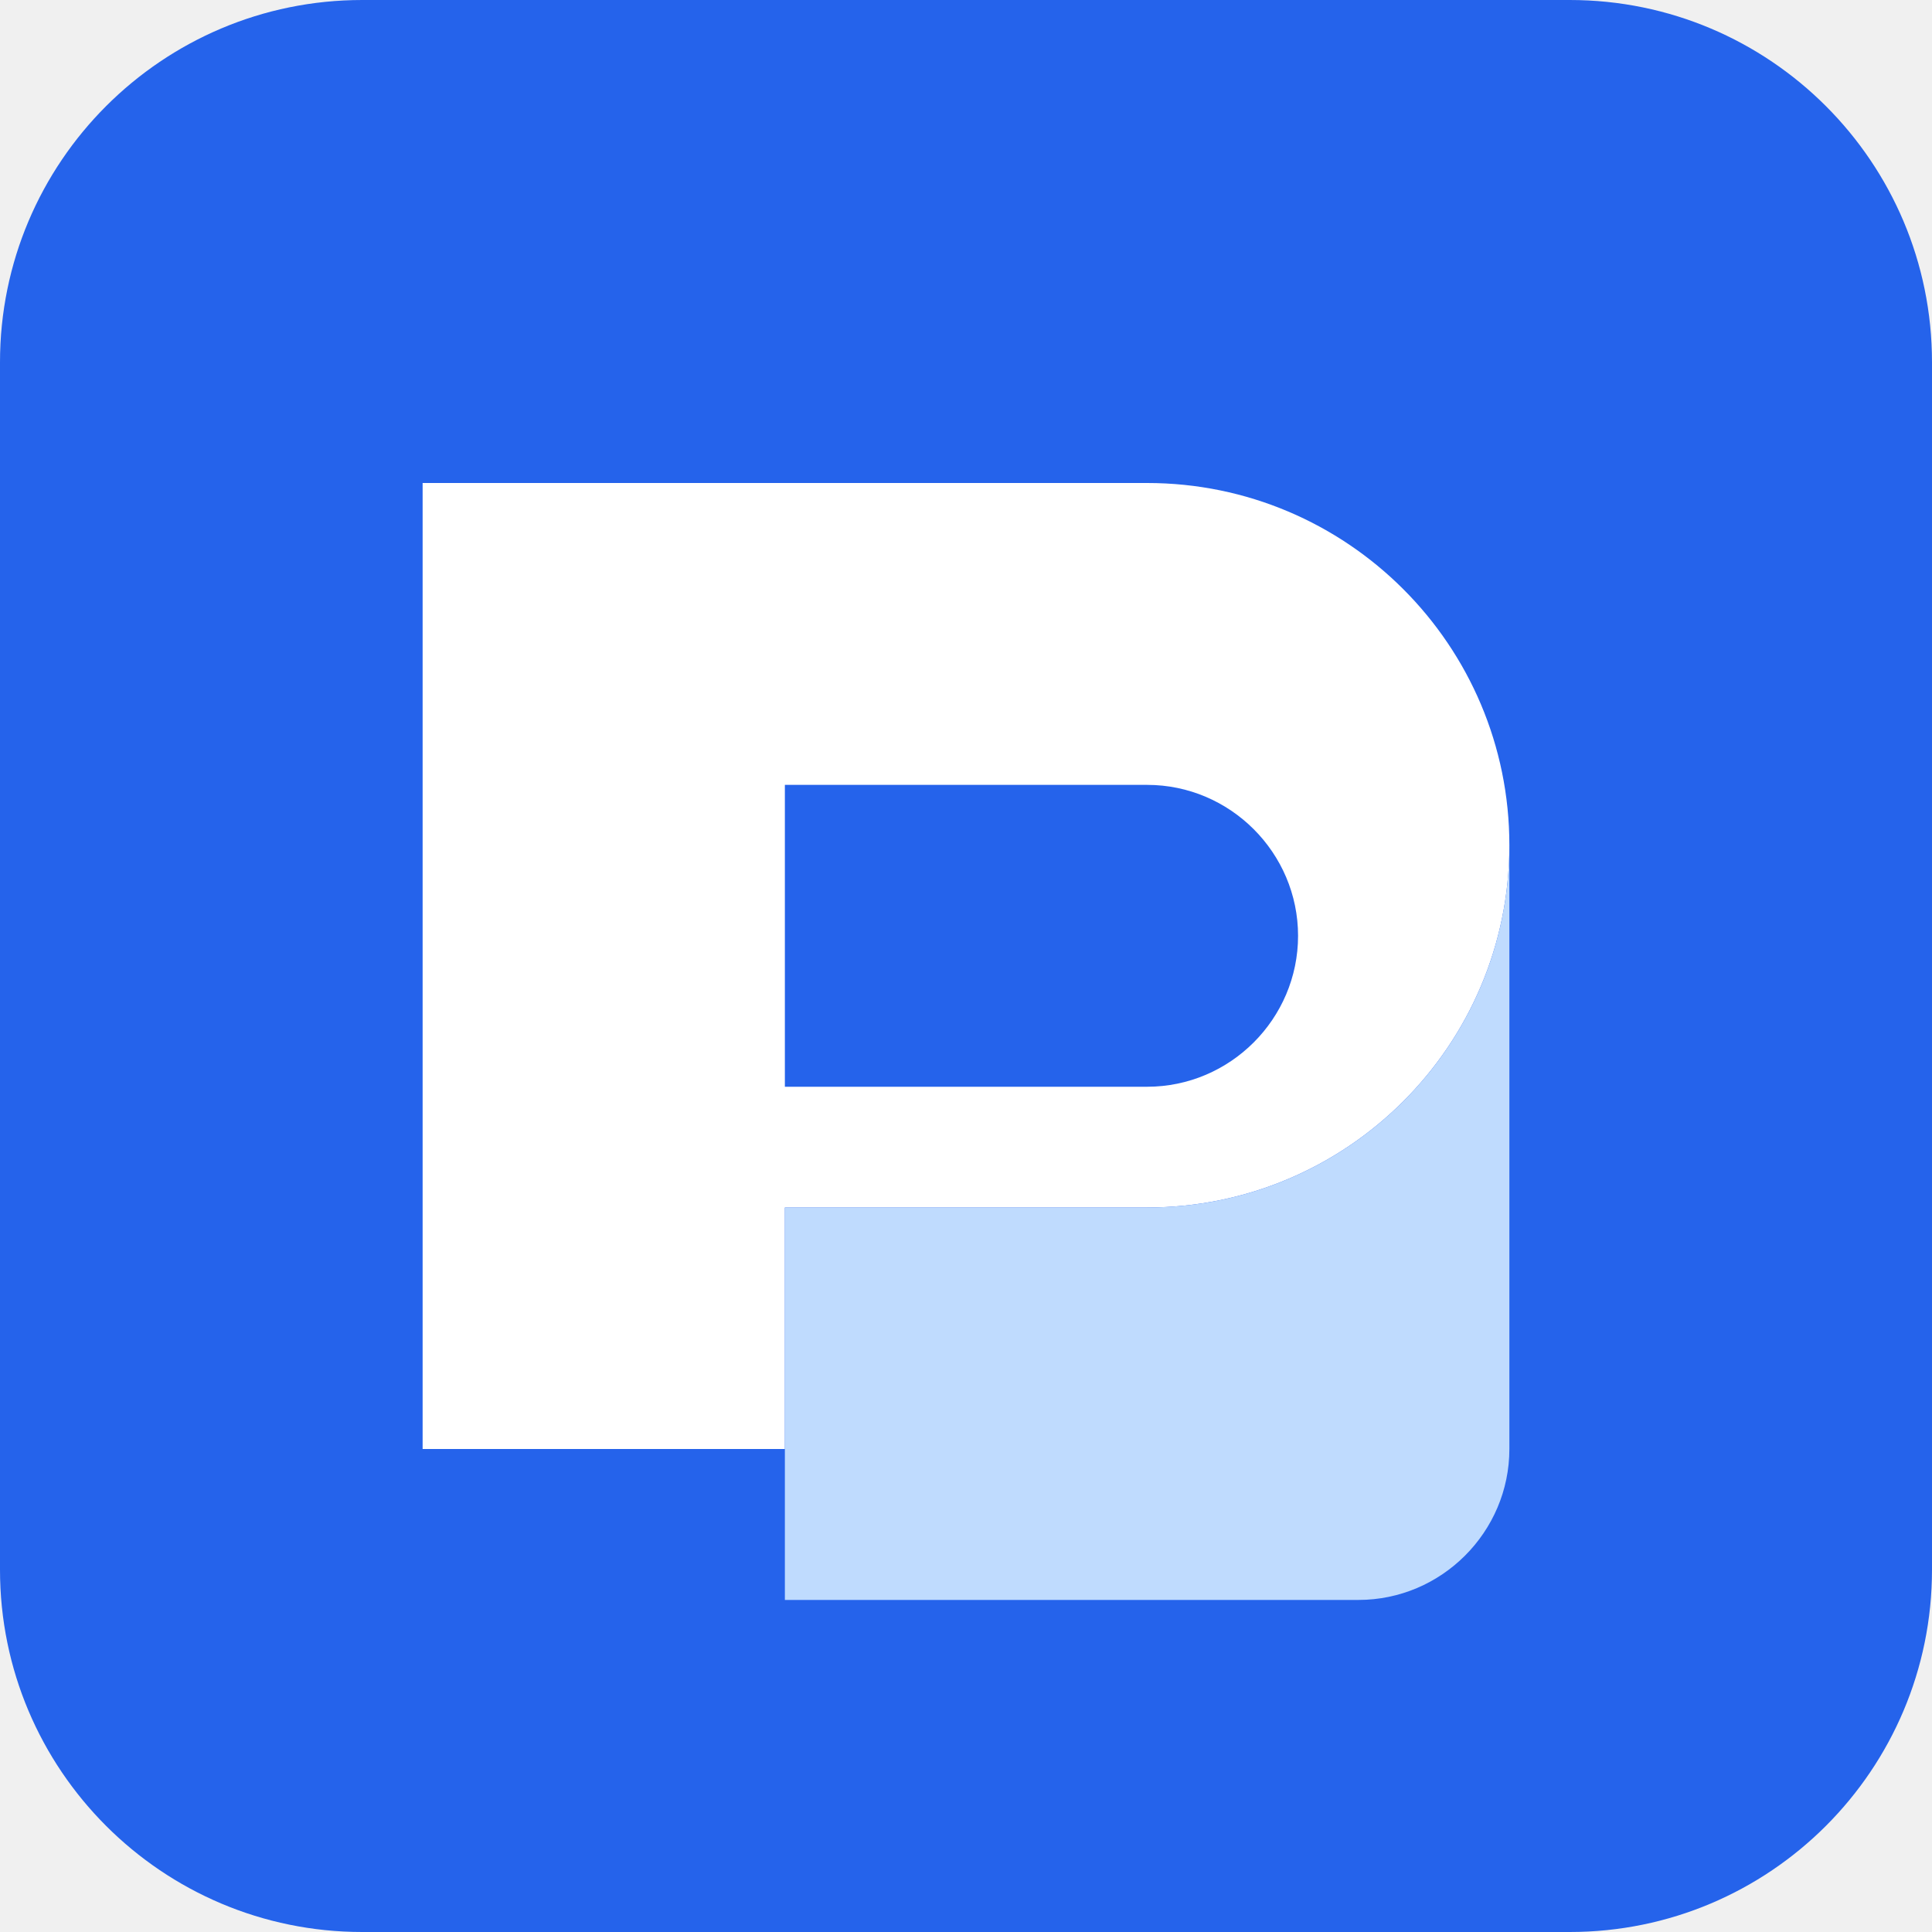
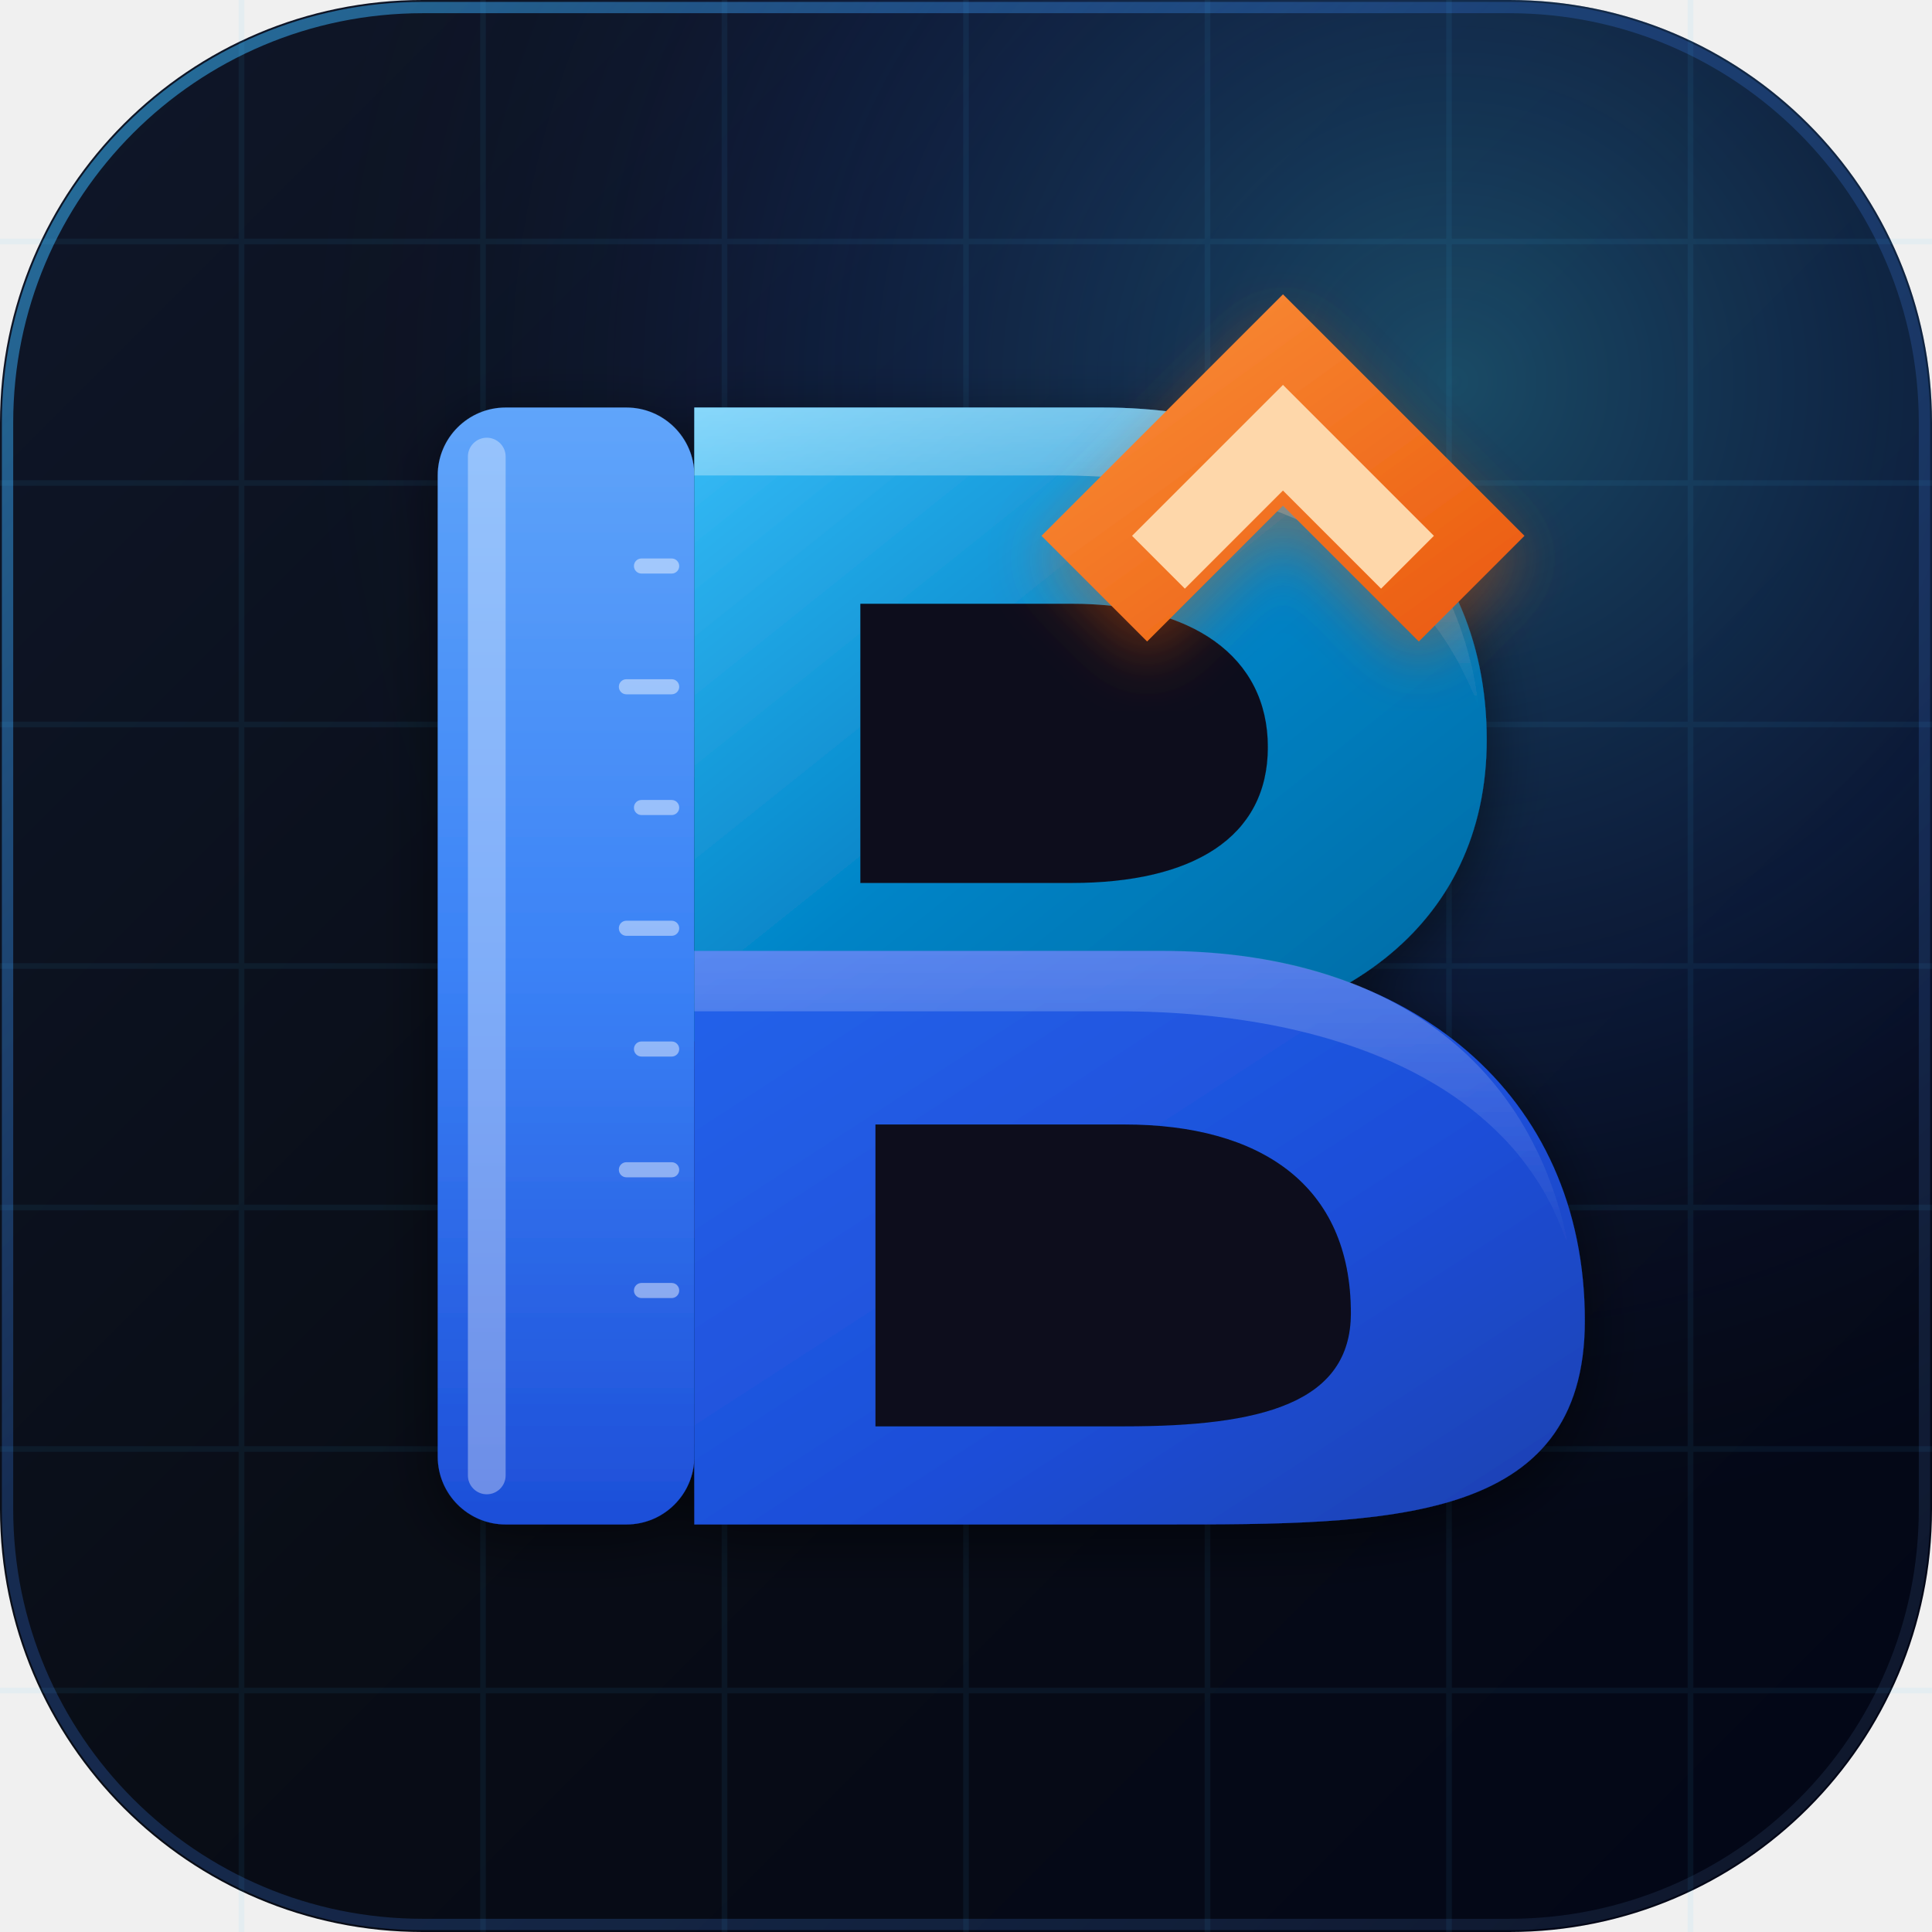
- <svg xmlns="http://www.w3.org/2000/svg" viewBox="0 0 512 512">
-   <rect width="512" height="512" rx="96" fill="#2563eb" />
-   <path d="M112 128h192c53 0 96 43 96 96s-43 96-96 96H208v64h-96V128Zm96 80v80h96c22 0 40-18 40-40s-18-40-40-40h-96Z" fill="#fff" />
-   <path d="M208 320h96c53 0 96-43 96-96v160c0 22-18 40-40 40H208v-104Z" fill="#bfdbfe" />
+ <svg xmlns="http://www.w3.org/2000/svg" viewBox="0 0 512 512" width="100%" height="100%">
+   <defs>
+     <linearGradient id="bgGrad" x1="0%" y1="0%" x2="100%" y2="100%">
+       <stop offset="0%" stop-color="#0f172a" />
+       <stop offset="50%" stop-color="#090d16" />
+       <stop offset="100%" stop-color="#020617" />
+     </linearGradient>
+     <radialGradient id="glowTop" cx="75%" cy="20%" r="60%">
+       <stop offset="0%" stop-color="#38bdf8" stop-opacity="0.35" />
+       <stop offset="60%" stop-color="#2563eb" stop-opacity="0.12" />
+       <stop offset="100%" stop-color="#0f172a" stop-opacity="0" />
+     </radialGradient>
+     <linearGradient id="borderGrad" x1="0%" y1="0%" x2="100%" y2="100%">
+       <stop offset="0%" stop-color="#38bdf8" stop-opacity="0.6" />
+       <stop offset="40%" stop-color="#3b82f6" stop-opacity="0.25" />
+       <stop offset="100%" stop-color="#1e293b" stop-opacity="0.4" />
+     </linearGradient>
+     <linearGradient id="stemGrad" x1="0%" y1="0%" x2="0%" y2="100%">
+       <stop offset="0%" stop-color="#60a5fa" />
+       <stop offset="50%" stop-color="#3b82f6" />
+       <stop offset="100%" stop-color="#1d4ed8" />
+     </linearGradient>
+     <linearGradient id="topFacet" x1="0%" y1="0%" x2="100%" y2="100%">
+       <stop offset="0%" stop-color="#38bdf8" />
+       <stop offset="50%" stop-color="#0284c7" />
+       <stop offset="100%" stop-color="#0369a1" />
+     </linearGradient>
+     <linearGradient id="botFacet" x1="0%" y1="0%" x2="100%" y2="100%">
+       <stop offset="0%" stop-color="#2563eb" />
+       <stop offset="60%" stop-color="#1d4ed8" />
+       <stop offset="100%" stop-color="#1e40af" />
+     </linearGradient>
+     <linearGradient id="accentOrange" x1="0%" y1="0%" x2="100%" y2="100%">
+       <stop offset="0%" stop-color="#fb923c" />
+       <stop offset="100%" stop-color="#ea580c" />
+     </linearGradient>
+     <linearGradient id="innerGlow" x1="0%" y1="0%" x2="0%" y2="100%">
+       <stop offset="0%" stop-color="#ffffff" stop-opacity="0.4" />
+       <stop offset="100%" stop-color="#ffffff" stop-opacity="0" />
+     </linearGradient>
+     <filter id="softShadow" x="-10%" y="-10%" width="130%" height="130%">
+       <feDropShadow dx="0" dy="16" stdDeviation="20" flood-color="#0284c7" flood-opacity="0.3" />
+       <feDropShadow dx="0" dy="4" stdDeviation="8" flood-color="#000000" flood-opacity="0.5" />
+     </filter>
+     <filter id="badgeShadow" x="-20%" y="-20%" width="140%" height="140%">
+       <feDropShadow dx="0" dy="6" stdDeviation="8" flood-color="#ea580c" flood-opacity="0.4" />
+     </filter>
+   </defs>
+   <rect width="512" height="512" rx="112" fill="url(#bgGrad)" />
+   <rect width="512" height="512" rx="112" fill="url(#glowTop)" />
+   <rect x="2" y="2" width="508" height="508" rx="110" fill="none" stroke="url(#borderGrad)" stroke-width="3" />
+   <g opacity="0.07" stroke="#38bdf8" stroke-width="1.5">
+     <line x1="64" y1="0" x2="64" y2="512" />
+     <line x1="128" y1="0" x2="128" y2="512" />
+     <line x1="192" y1="0" x2="192" y2="512" />
+     <line x1="256" y1="0" x2="256" y2="512" />
+     <line x1="320" y1="0" x2="320" y2="512" />
+     <line x1="384" y1="0" x2="384" y2="512" />
+     <line x1="448" y1="0" x2="448" y2="512" />
+     <line x1="0" y1="64" x2="512" y2="64" />
+     <line x1="0" y1="128" x2="512" y2="128" />
+     <line x1="0" y1="192" x2="512" y2="192" />
+     <line x1="0" y1="256" x2="512" y2="256" />
+     <line x1="0" y1="320" x2="512" y2="320" />
+     <line x1="0" y1="384" x2="512" y2="384" />
+     <line x1="0" y1="448" x2="512" y2="448" />
+   </g>
+   <g filter="url(#softShadow)">
+     <rect x="116" y="108" width="68" height="296" rx="18" fill="url(#stemGrad)" />
+     <rect x="124" y="116" width="10" height="280" rx="5" fill="#ffffff" opacity="0.35" />
+     <g fill="#ffffff" opacity="0.45">
+       <rect x="168" y="148" width="12" height="4" rx="2" />
+       <rect x="164" y="180" width="16" height="4" rx="2" />
+       <rect x="168" y="212" width="12" height="4" rx="2" />
+       <rect x="164" y="244" width="16" height="4" rx="2" />
+       <rect x="168" y="276" width="12" height="4" rx="2" />
+       <rect x="164" y="308" width="16" height="4" rx="2" />
+       <rect x="168" y="340" width="12" height="4" rx="2" />
+     </g>
+     <path d="M 184 108               H 292               C 352 108, 394 142, 394 196               C 394 246, 354 274, 298 276               H 184               Z" fill="url(#topFacet)" />
+     <path d="M 228 160               H 284               C 316 160, 336 174, 336 198               C 336 222, 316 234, 284 234               H 228               Z" fill="#0a101f" />
+     <path d="M 184 252               H 308               C 374 252, 420 290, 420 350               C 420 404, 368 404, 308 404               H 184               Z" fill="url(#botFacet)" />
+     <path d="M 232 298               H 298               C 334 298, 358 314, 358 348               C 358 372, 334 378, 298 378               H 232               Z" fill="#0a101f" />
+     <path d="M 184 108 H 292 C 348 108 386 138 392 188 C 378 148 338 126 280 126 H 184 Z" fill="url(#innerGlow)" />
+     <path d="M 184 252 H 308 C 364 252 406 278 416 332 C 404 290 358 268 296 268 H 184 Z" fill="url(#innerGlow)" opacity="0.6" />
+   </g>
+   <g filter="url(#badgeShadow)">
+     <polygon points="340,78 404,142 376,170 340,134 304,170 276,142" fill="url(#accentOrange)" />
+     <polygon points="340,102 380,142 366,156 340,130 314,156 300,142" fill="#fed7aa" />
+   </g>
</svg>
